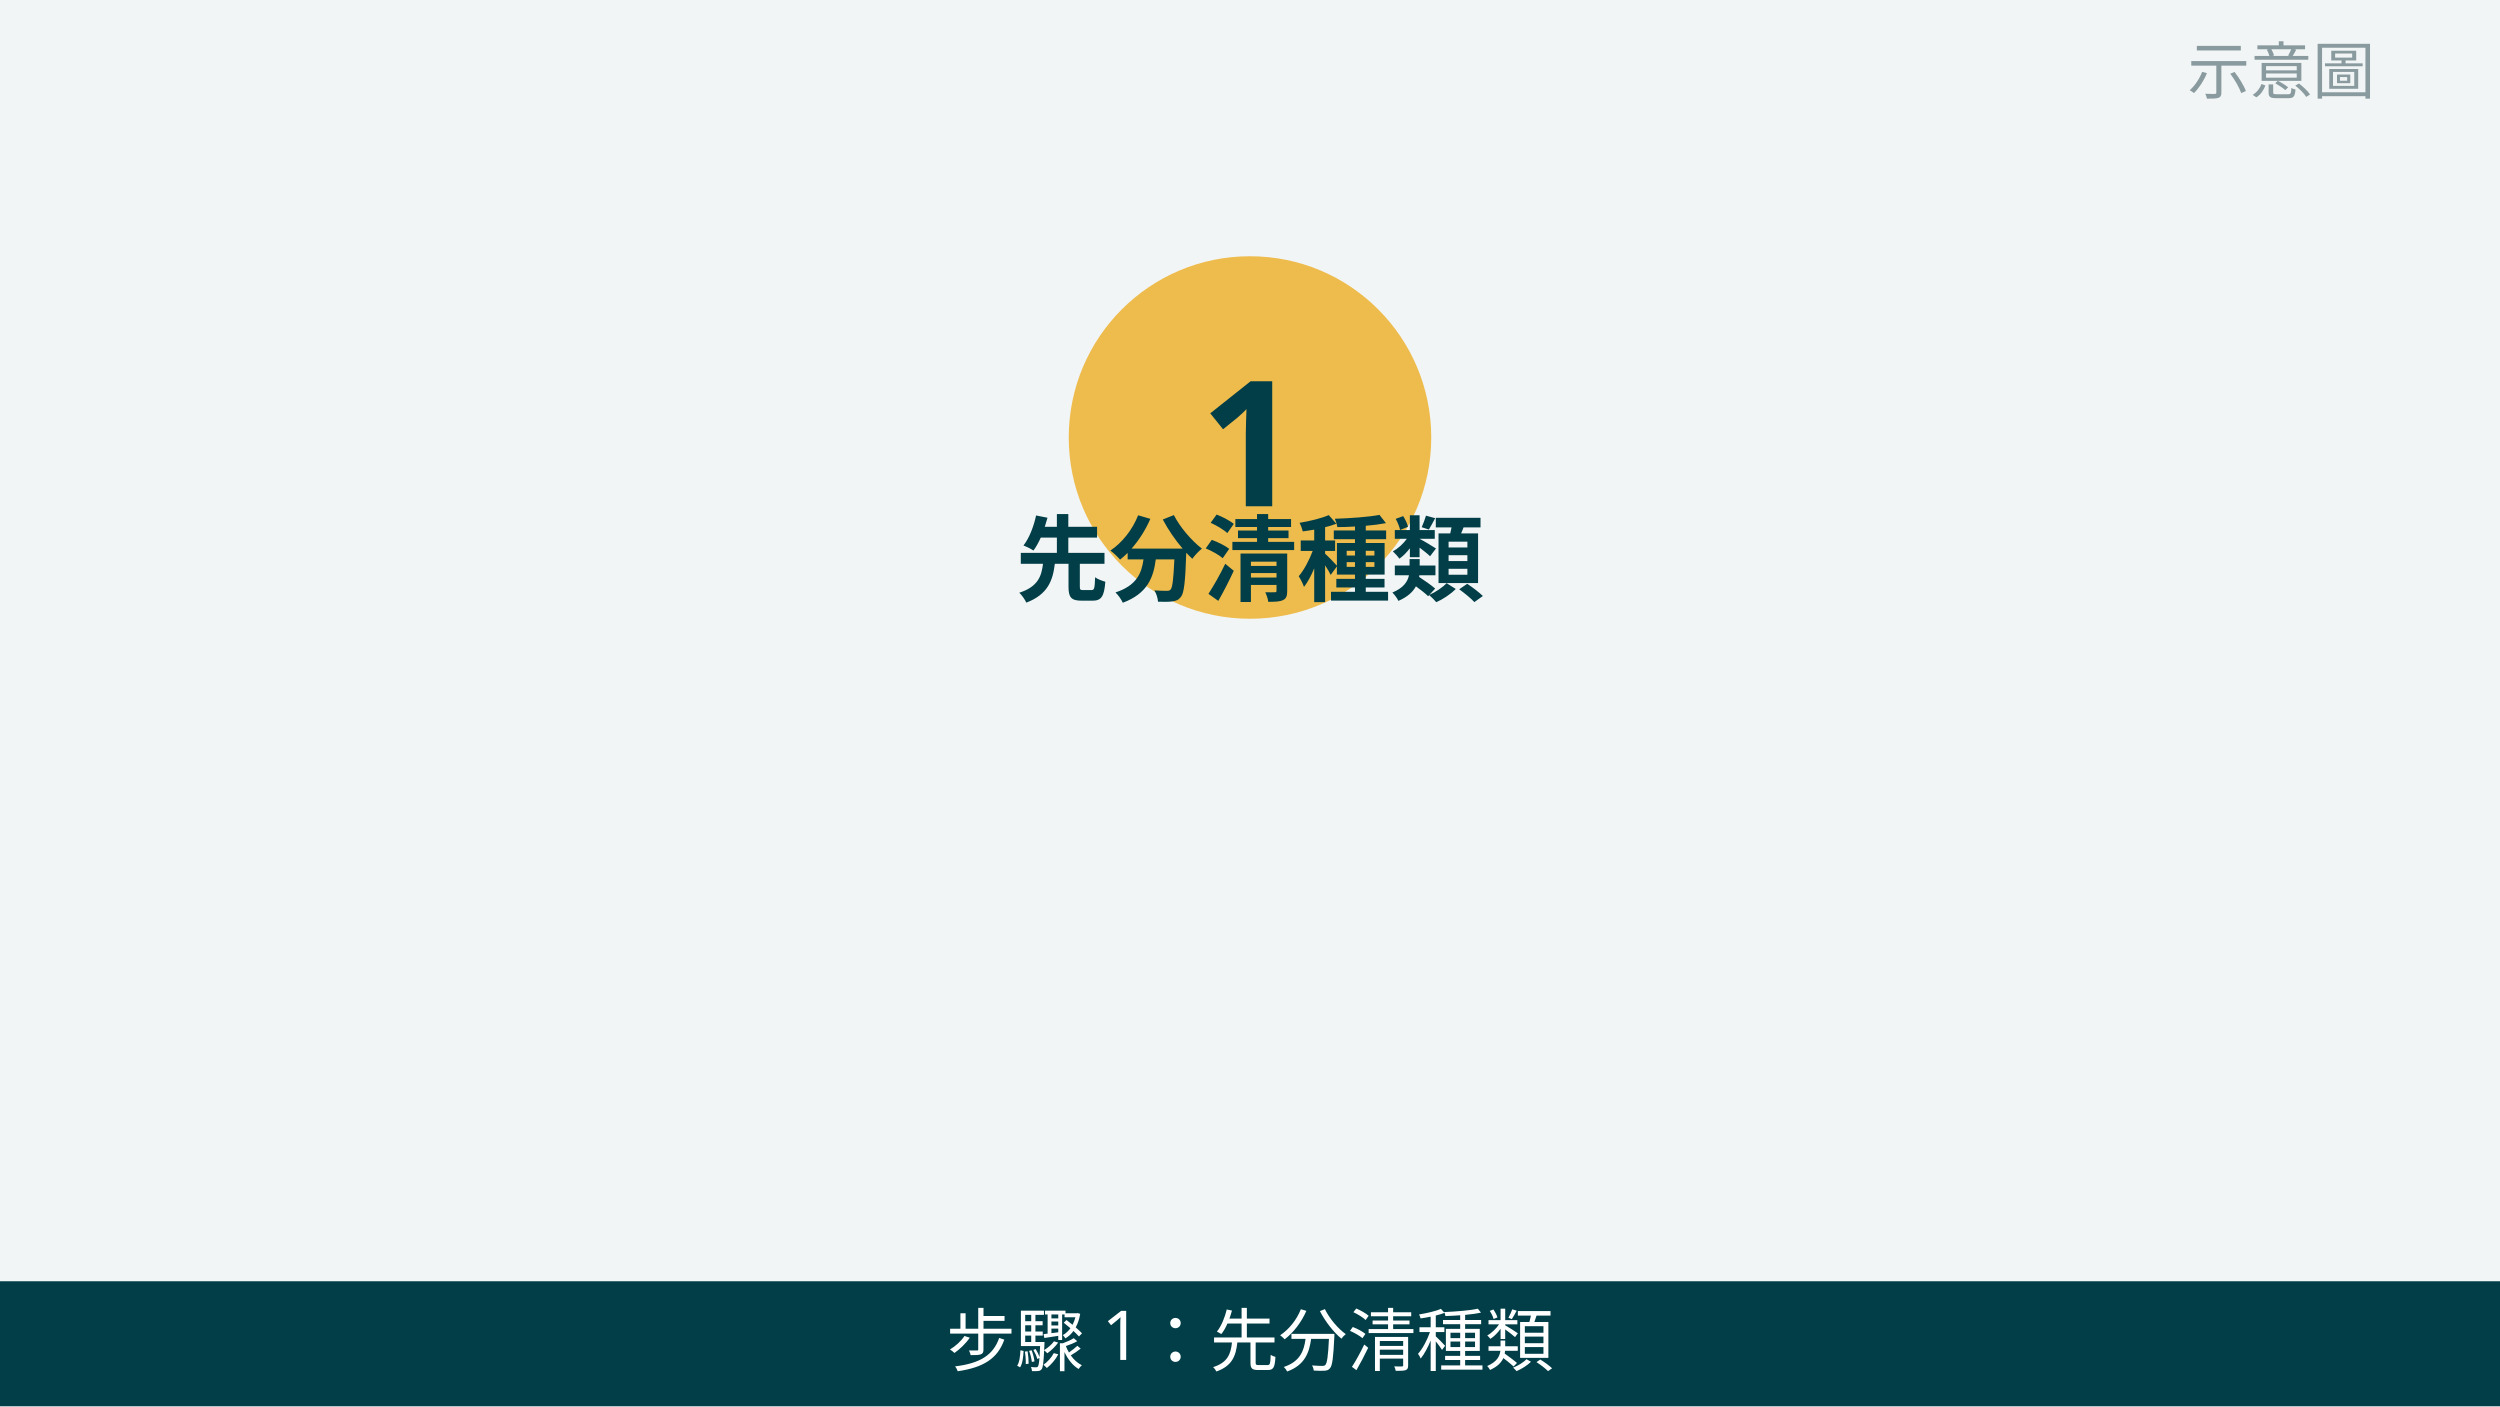
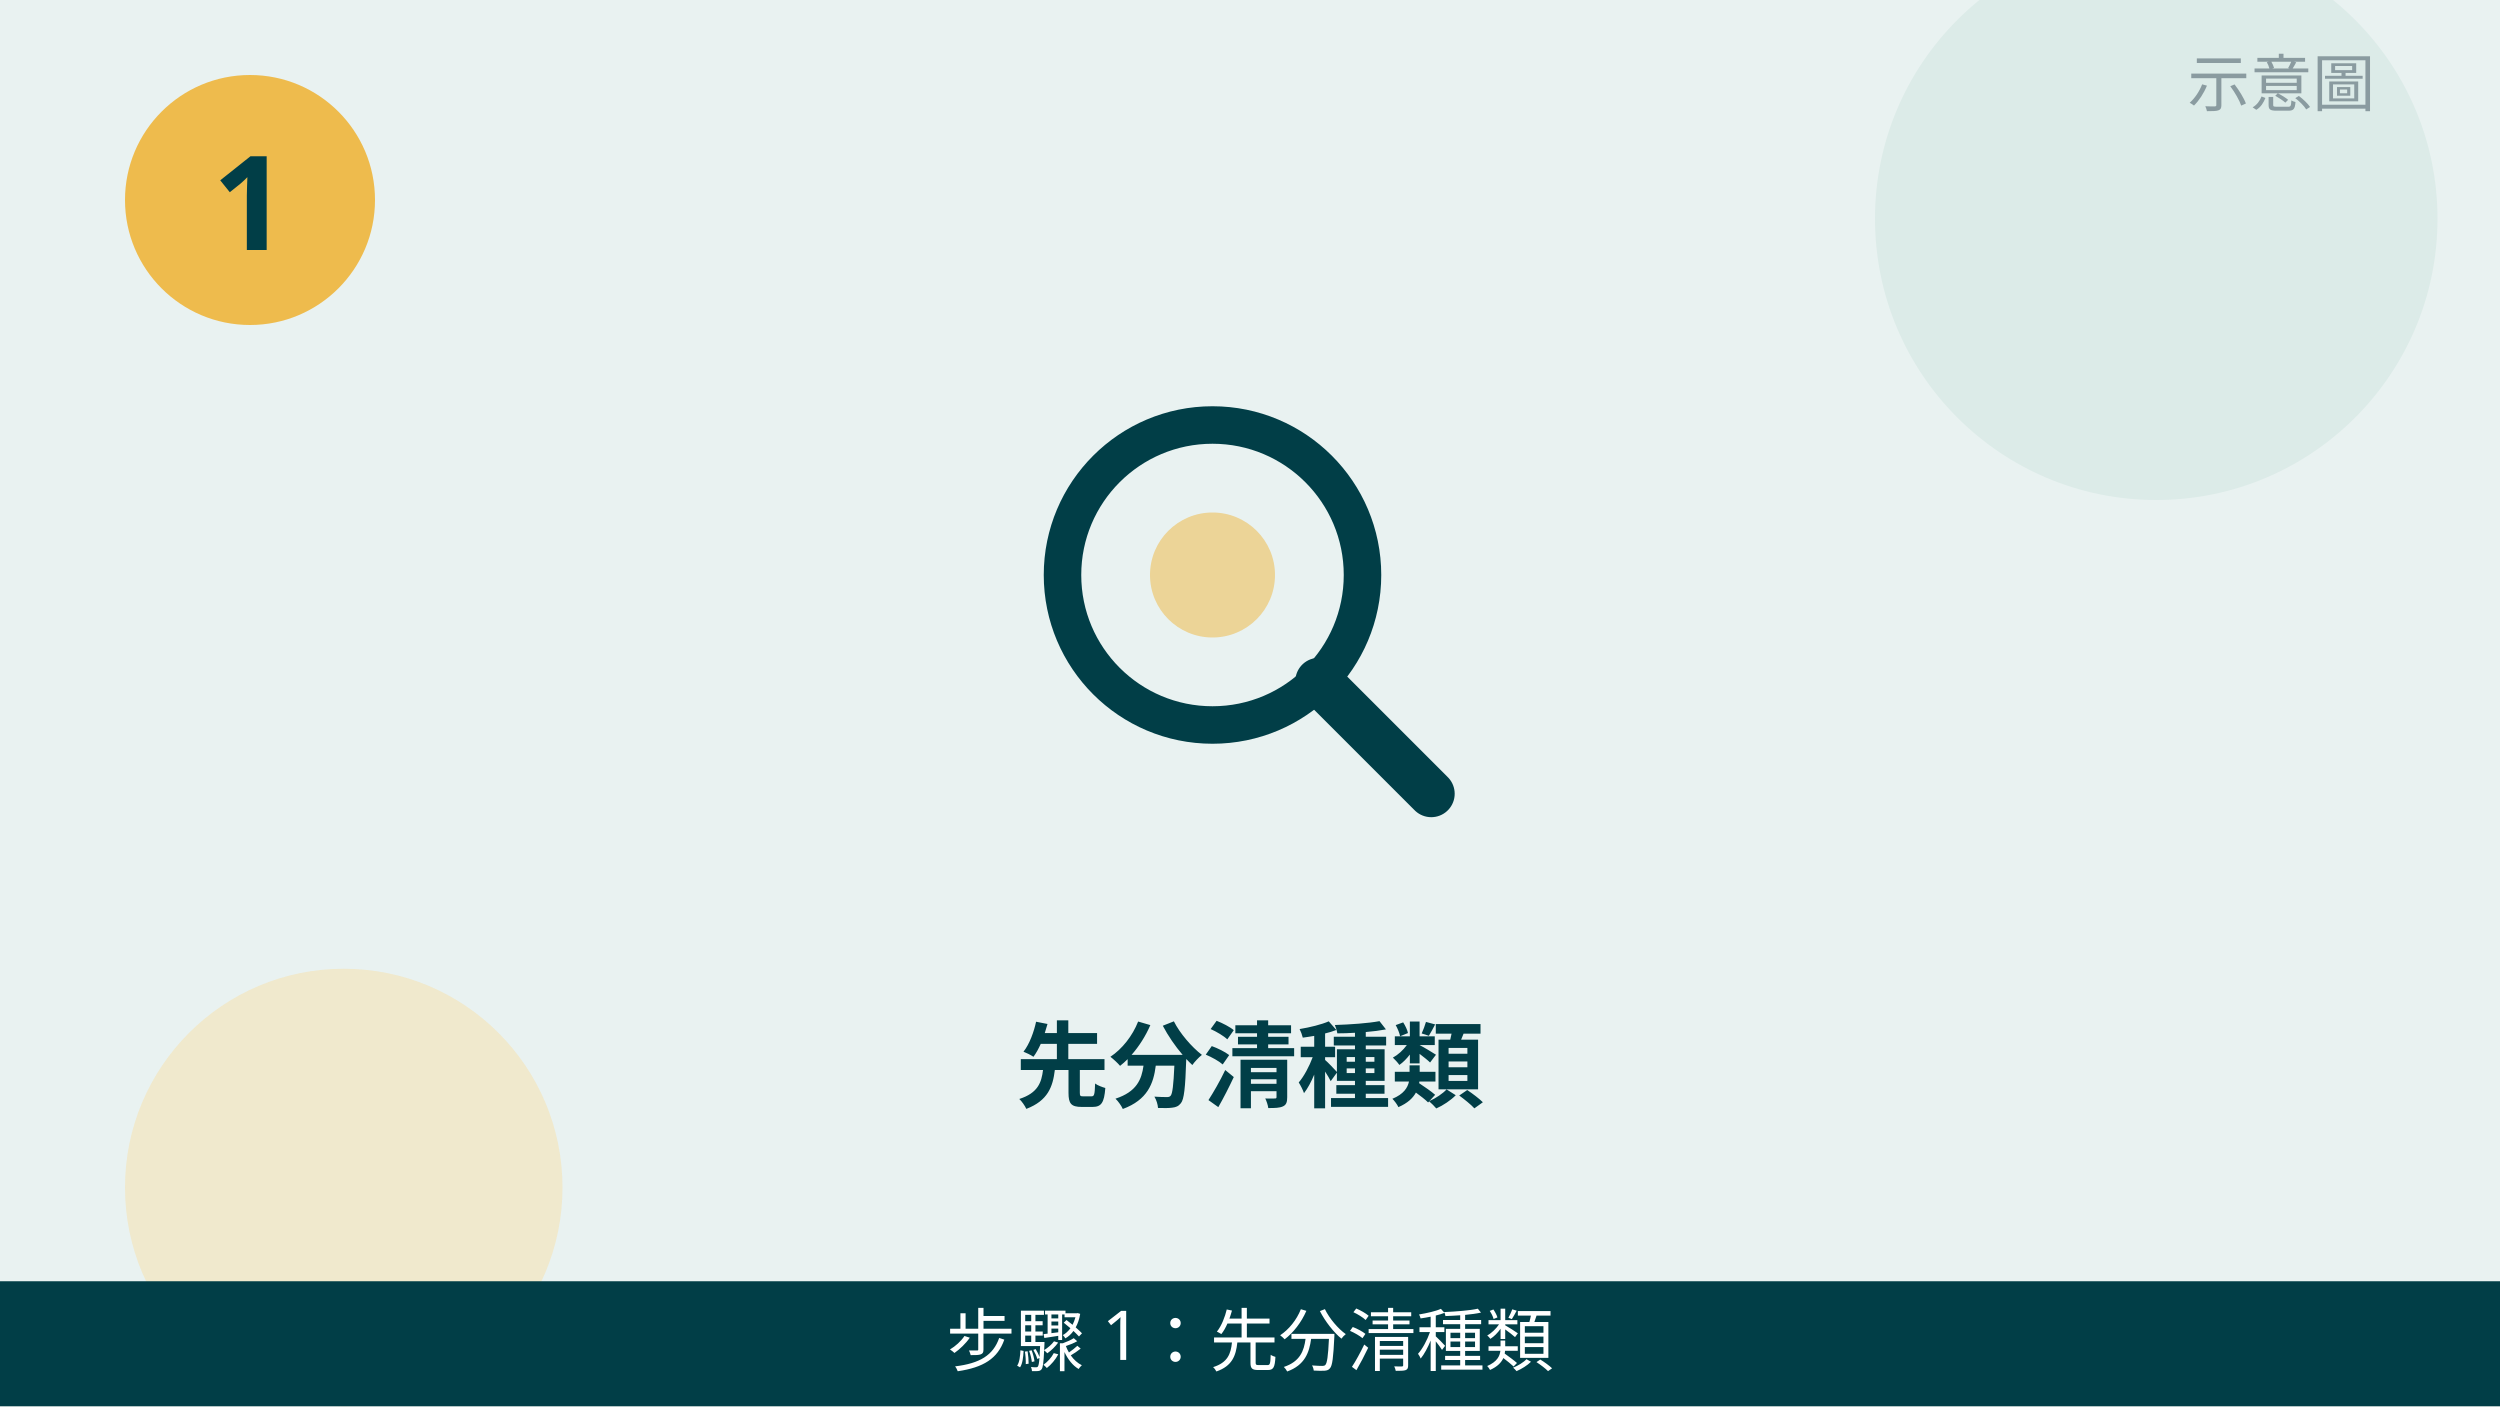
<svg xmlns="http://www.w3.org/2000/svg" width="800" height="450" viewBox="0 0 800 450" font-family="Noto Sans TC, sans-serif">
-   <rect width="800" height="450" fill="#f2f5f5" />
-   <text x="700" y="30" font-size="20" fill="#8a9ba0">示意圖</text>
-   <circle cx="400" cy="140" r="58" fill="#eebb4d" />
-   <text x="400" y="162" font-size="56" fill="#013e47" text-anchor="middle" font-weight="bold">1</text>
-   <text x="400" y="190" font-size="30" fill="#013e47" text-anchor="middle" font-weight="bold">先分清種類</text>
+   <rect width="800" height="450" fill="#e9f2f1" />
+   <circle cx="690" cy="70" r="90" fill="#dcebe8" />
+   <circle cx="110" cy="380" r="70" fill="#f3e5bd" opacity="0.7" />
+   <text x="700" y="34" font-size="20" fill="#8a9ba0">示意圖</text>
+   <circle cx="80" cy="64" r="40" fill="#eebb4d" />
+   <text x="80" y="80" font-size="42" fill="#013e47" text-anchor="middle" font-weight="bold">1</text>
+   <g transform="translate(300,96)">
+     <circle cx="88" cy="88" r="48" fill="none" stroke="#013e47" stroke-width="12" />
+     <path d="M122 122 L158 158" stroke="#013e47" stroke-width="15" stroke-linecap="round" />
+     <circle cx="88" cy="88" r="20" fill="#eebb4d" opacity="0.55" />
+   </g>
+   <text x="400" y="352" font-size="30" fill="#013e47" text-anchor="middle" font-weight="bold">先分清種類</text>
  <rect x="0" y="410" width="800" height="40" fill="#013e47" />
  <text x="400" y="437" font-size="22" fill="#ffffff" text-anchor="middle">步驟 1：先分清種類</text>
</svg>
